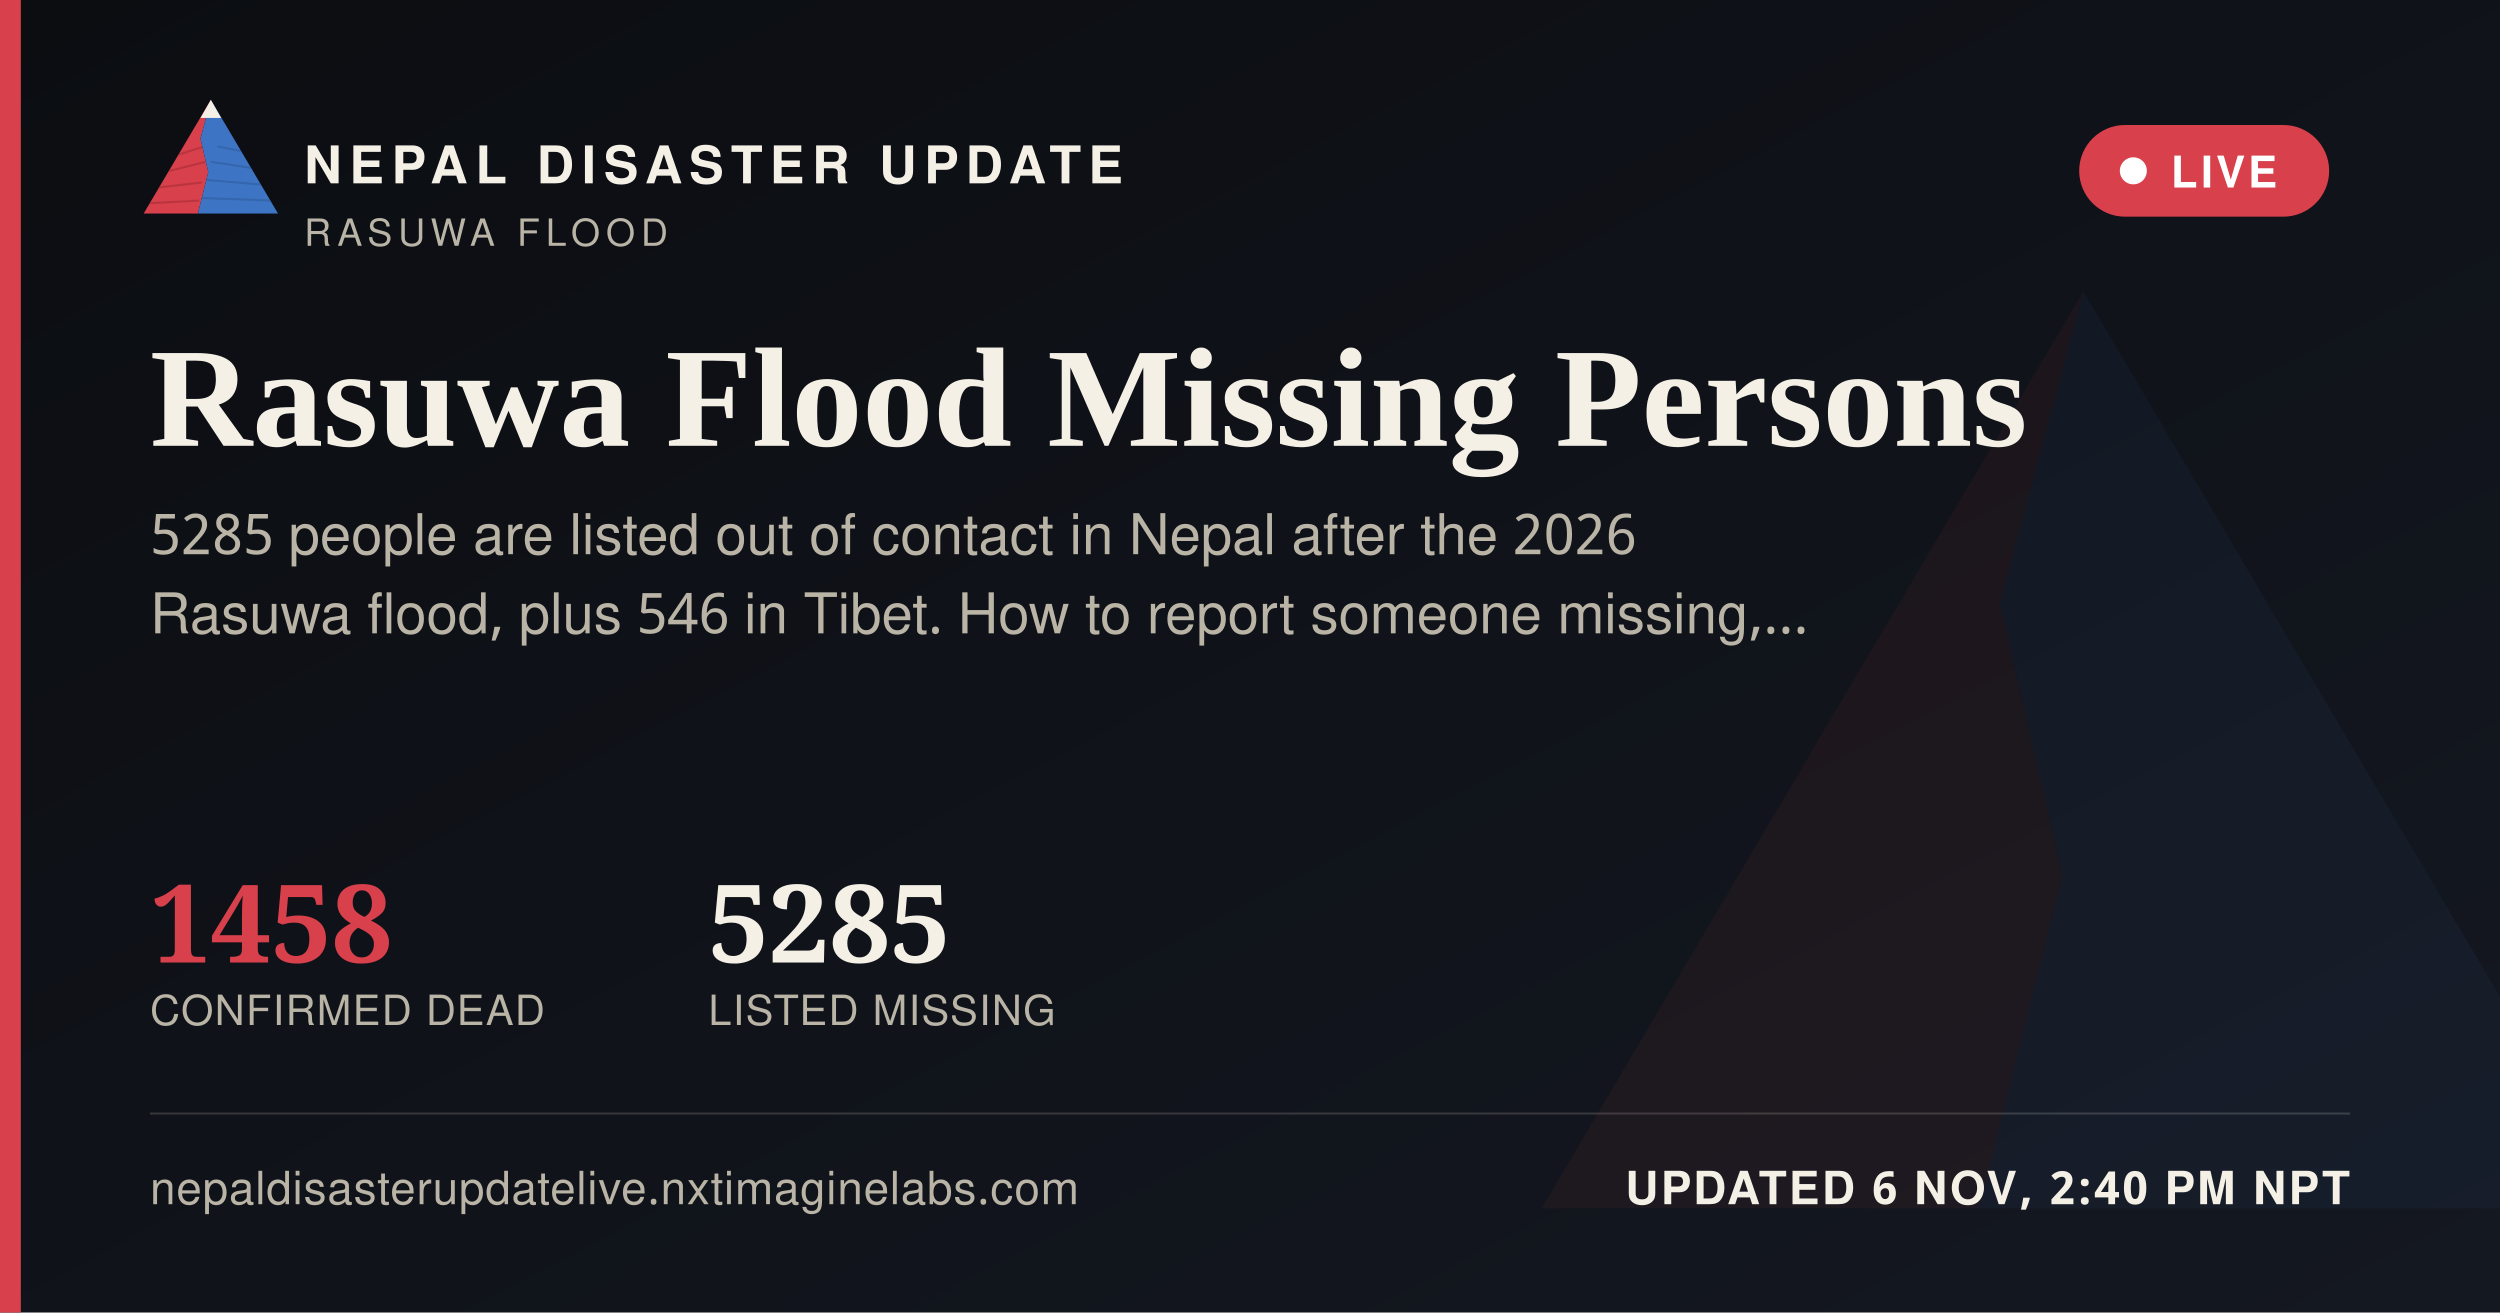
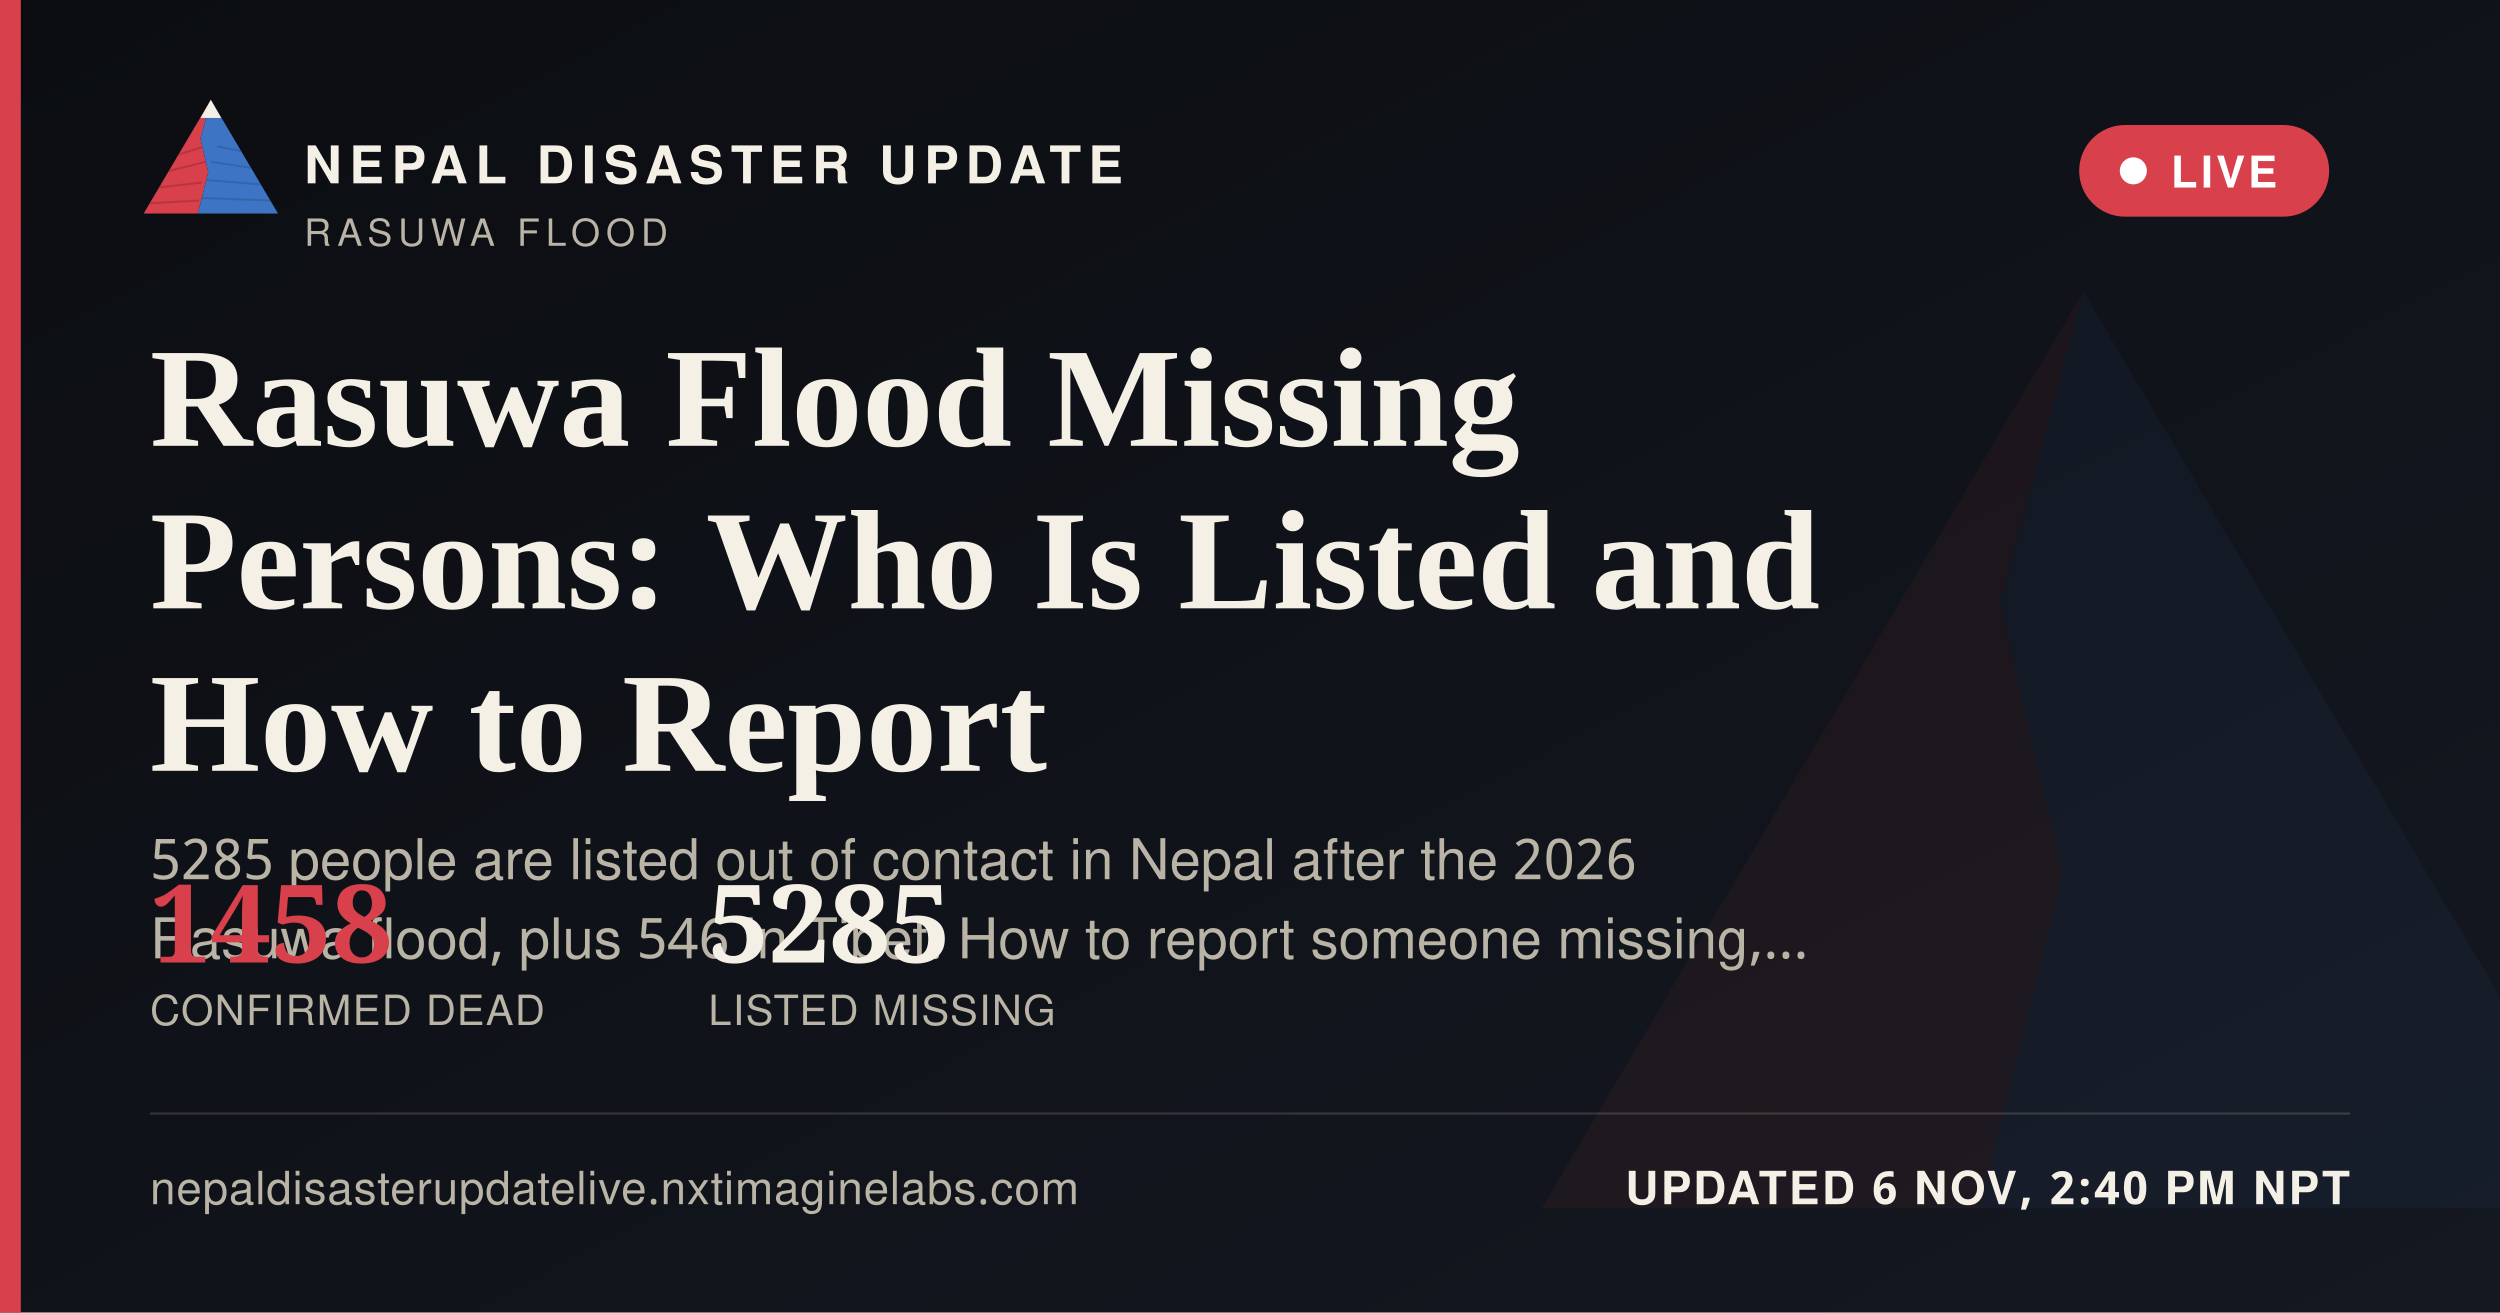
<svg xmlns="http://www.w3.org/2000/svg" width="1200" height="630" viewBox="0 0 1200 630">
  <defs>
    <linearGradient id="ogbg" x1="0" y1="0" x2="1" y2="1">
      <stop offset="0" stop-color="#0B0D11" />
      <stop offset="1" stop-color="#141821" />
    </linearGradient>
  </defs>
  <rect width="1200" height="630" fill="url(#ogbg)" />
  <g transform="translate(700,60) scale(5)" opacity="0.06">
    <polygon points="60,16 52,46 58,72 50,104 8,104" fill="#D8404B" />
    <polygon points="60,16 112,104 50,104 58,72 52,46" fill="#3D74C4" />
  </g>
  <rect x="0" y="0" width="10" height="630" fill="#D8404B" />
  <g transform="translate(64,38) scale(0.62)">
    <g>
      <defs>
        <clipPath id="ogLc">
          <polygon points="60,16 52,46 58,72 50,104 8,104" />
        </clipPath>
        <clipPath id="ogRc">
          <polygon points="60,16 112,104 50,104 58,72 52,46" />
        </clipPath>
      </defs>
      <polygon points="60,16 52,46 58,72 50,104 8,104" fill="#D8404B" />
      <g clip-path="url(#ogLc)" stroke="#A32A34" stroke-width="1.6" fill="none" opacity="0.55">
        <path d="M30,60 L55,52" />
        <path d="M24,72 L56,64" />
        <path d="M18,84 L53,80" />
        <path d="M13,96 L51,94" />
      </g>
      <polygon points="60,16 112,104 50,104 58,72 52,46" fill="#3D74C4" />
      <g clip-path="url(#ogRc)" stroke="#2A5793" stroke-width="1.6" fill="none" opacity="0.5">
        <path d="M65,52 L95,58" />
        <path d="M60,64 L100,70" />
        <path d="M56,78 L104,82" />
        <path d="M52,92 L108,94" />
      </g>
      <polygon points="60,16 52,30 68,30" fill="#F4F0E6" />
    </g>
  </g>
  <text x="146" y="88" font-family="'Public Sans', 'Noto Sans Devanagari', 'Helvetica Neue', Helvetica, Arial, sans-serif" font-size="25" font-weight="800" letter-spacing="3.6" fill="#F4F0E6">NEPAL DISASTER UPDATE</text>
  <text x="146" y="118" font-family="'Public Sans', 'Noto Sans Devanagari', 'Helvetica Neue', Helvetica, Arial, sans-serif" font-size="18" letter-spacing="2.8" fill="#B9B4A6">RASUWA FLOOD</text>
  <g>
    <rect x="998" y="60" width="120" height="44" rx="22" fill="#D8404B" stroke="none" />
    <circle cx="1024" cy="82" r="6.5" fill="#FFFFFF" />
    <text x="1042" y="90" font-family="'Public Sans', 'Noto Sans Devanagari', 'Helvetica Neue', Helvetica, Arial, sans-serif" font-size="21" font-weight="700" letter-spacing="1.6" fill="#FFFFFF">LIVE</text>
  </g>
-   <text x="72" y="214" font-family="Newsreader, 'Noto Serif Devanagari', Georgia, 'Times New Roman', serif" font-size="68" font-weight="600" fill="#F4F0E6">Rasuwa Flood Missing Persons</text>
-   <text x="72" y="266" font-family="'Public Sans', 'Noto Sans Devanagari', 'Helvetica Neue', Helvetica, Arial, sans-serif" font-size="27" fill="#B9B4A6">5285 people are listed out of contact in Nepal after the 2026</text>
-   <text x="72" y="304" font-family="'Public Sans', 'Noto Sans Devanagari', 'Helvetica Neue', Helvetica, Arial, sans-serif" font-size="27" fill="#B9B4A6">Rasuwa flood, plus 546 in Tibet. How to report someone missing,…</text>
+   <text x="72" y="214" font-family="Newsreader, 'Noto Serif Devanagari', Georgia, 'Times New Roman', serif" font-size="68" font-weight="600" fill="#F4F0E6">Rasuwa Flood Missing</text>
+   <text x="72" y="292" font-family="Newsreader, 'Noto Serif Devanagari', Georgia, 'Times New Roman', serif" font-size="68" font-weight="600" fill="#F4F0E6">Persons: Who Is Listed and</text>
+   <text x="72" y="370" font-family="Newsreader, 'Noto Serif Devanagari', Georgia, 'Times New Roman', serif" font-size="68" font-weight="600" fill="#F4F0E6">How to Report</text>
+   <text x="72" y="422" font-family="'Public Sans', 'Noto Sans Devanagari', 'Helvetica Neue', Helvetica, Arial, sans-serif" font-size="27" fill="#B9B4A6">5285 people are listed out of contact in Nepal after the 2026</text>
+   <text x="72" y="460" font-family="'Public Sans', 'Noto Sans Devanagari', 'Helvetica Neue', Helvetica, Arial, sans-serif" font-size="27" fill="#B9B4A6">Rasuwa flood, plus 546 in Tibet. How to report someone missing,…</text>
  <g transform="translate(72,462)">
    <text x="0" y="0" font-family="Newsreader, 'Noto Serif Devanagari', Georgia, 'Times New Roman', serif" font-size="52" font-weight="600" fill="#D8404B">1458</text>
    <text x="0" y="30" font-family="'Public Sans', 'Noto Sans Devanagari', 'Helvetica Neue', Helvetica, Arial, sans-serif" font-size="20" letter-spacing="0.6" fill="#B9B4A6">CONFIRMED DEAD</text>
    <text x="268" y="0" font-family="Newsreader, 'Noto Serif Devanagari', Georgia, 'Times New Roman', serif" font-size="52" font-weight="600" fill="#F4F0E6">5285</text>
    <text x="268" y="30" font-family="'Public Sans', 'Noto Sans Devanagari', 'Helvetica Neue', Helvetica, Arial, sans-serif" font-size="20" letter-spacing="0.6" fill="#B9B4A6">LISTED MISSING</text>
  </g>
  <rect x="72" y="534" width="1056" height="1" fill="rgba(244,240,230,0.16)" />
  <text x="72" y="578" font-family="'Public Sans', 'Noto Sans Devanagari', 'Helvetica Neue', Helvetica, Arial, sans-serif" font-size="22" fill="#B9B4A6" letter-spacing="0.4">nepaldisasterupdatelive.nxtimaginelabs.com</text>
  <text x="1128" y="578" text-anchor="end" font-family="'Public Sans', 'Noto Sans Devanagari', 'Helvetica Neue', Helvetica, Arial, sans-serif" font-size="22" font-weight="700" letter-spacing="1.2" fill="#F4F0E6">UPDATED 6 NOV, 2:40 PM NPT</text>
</svg>
